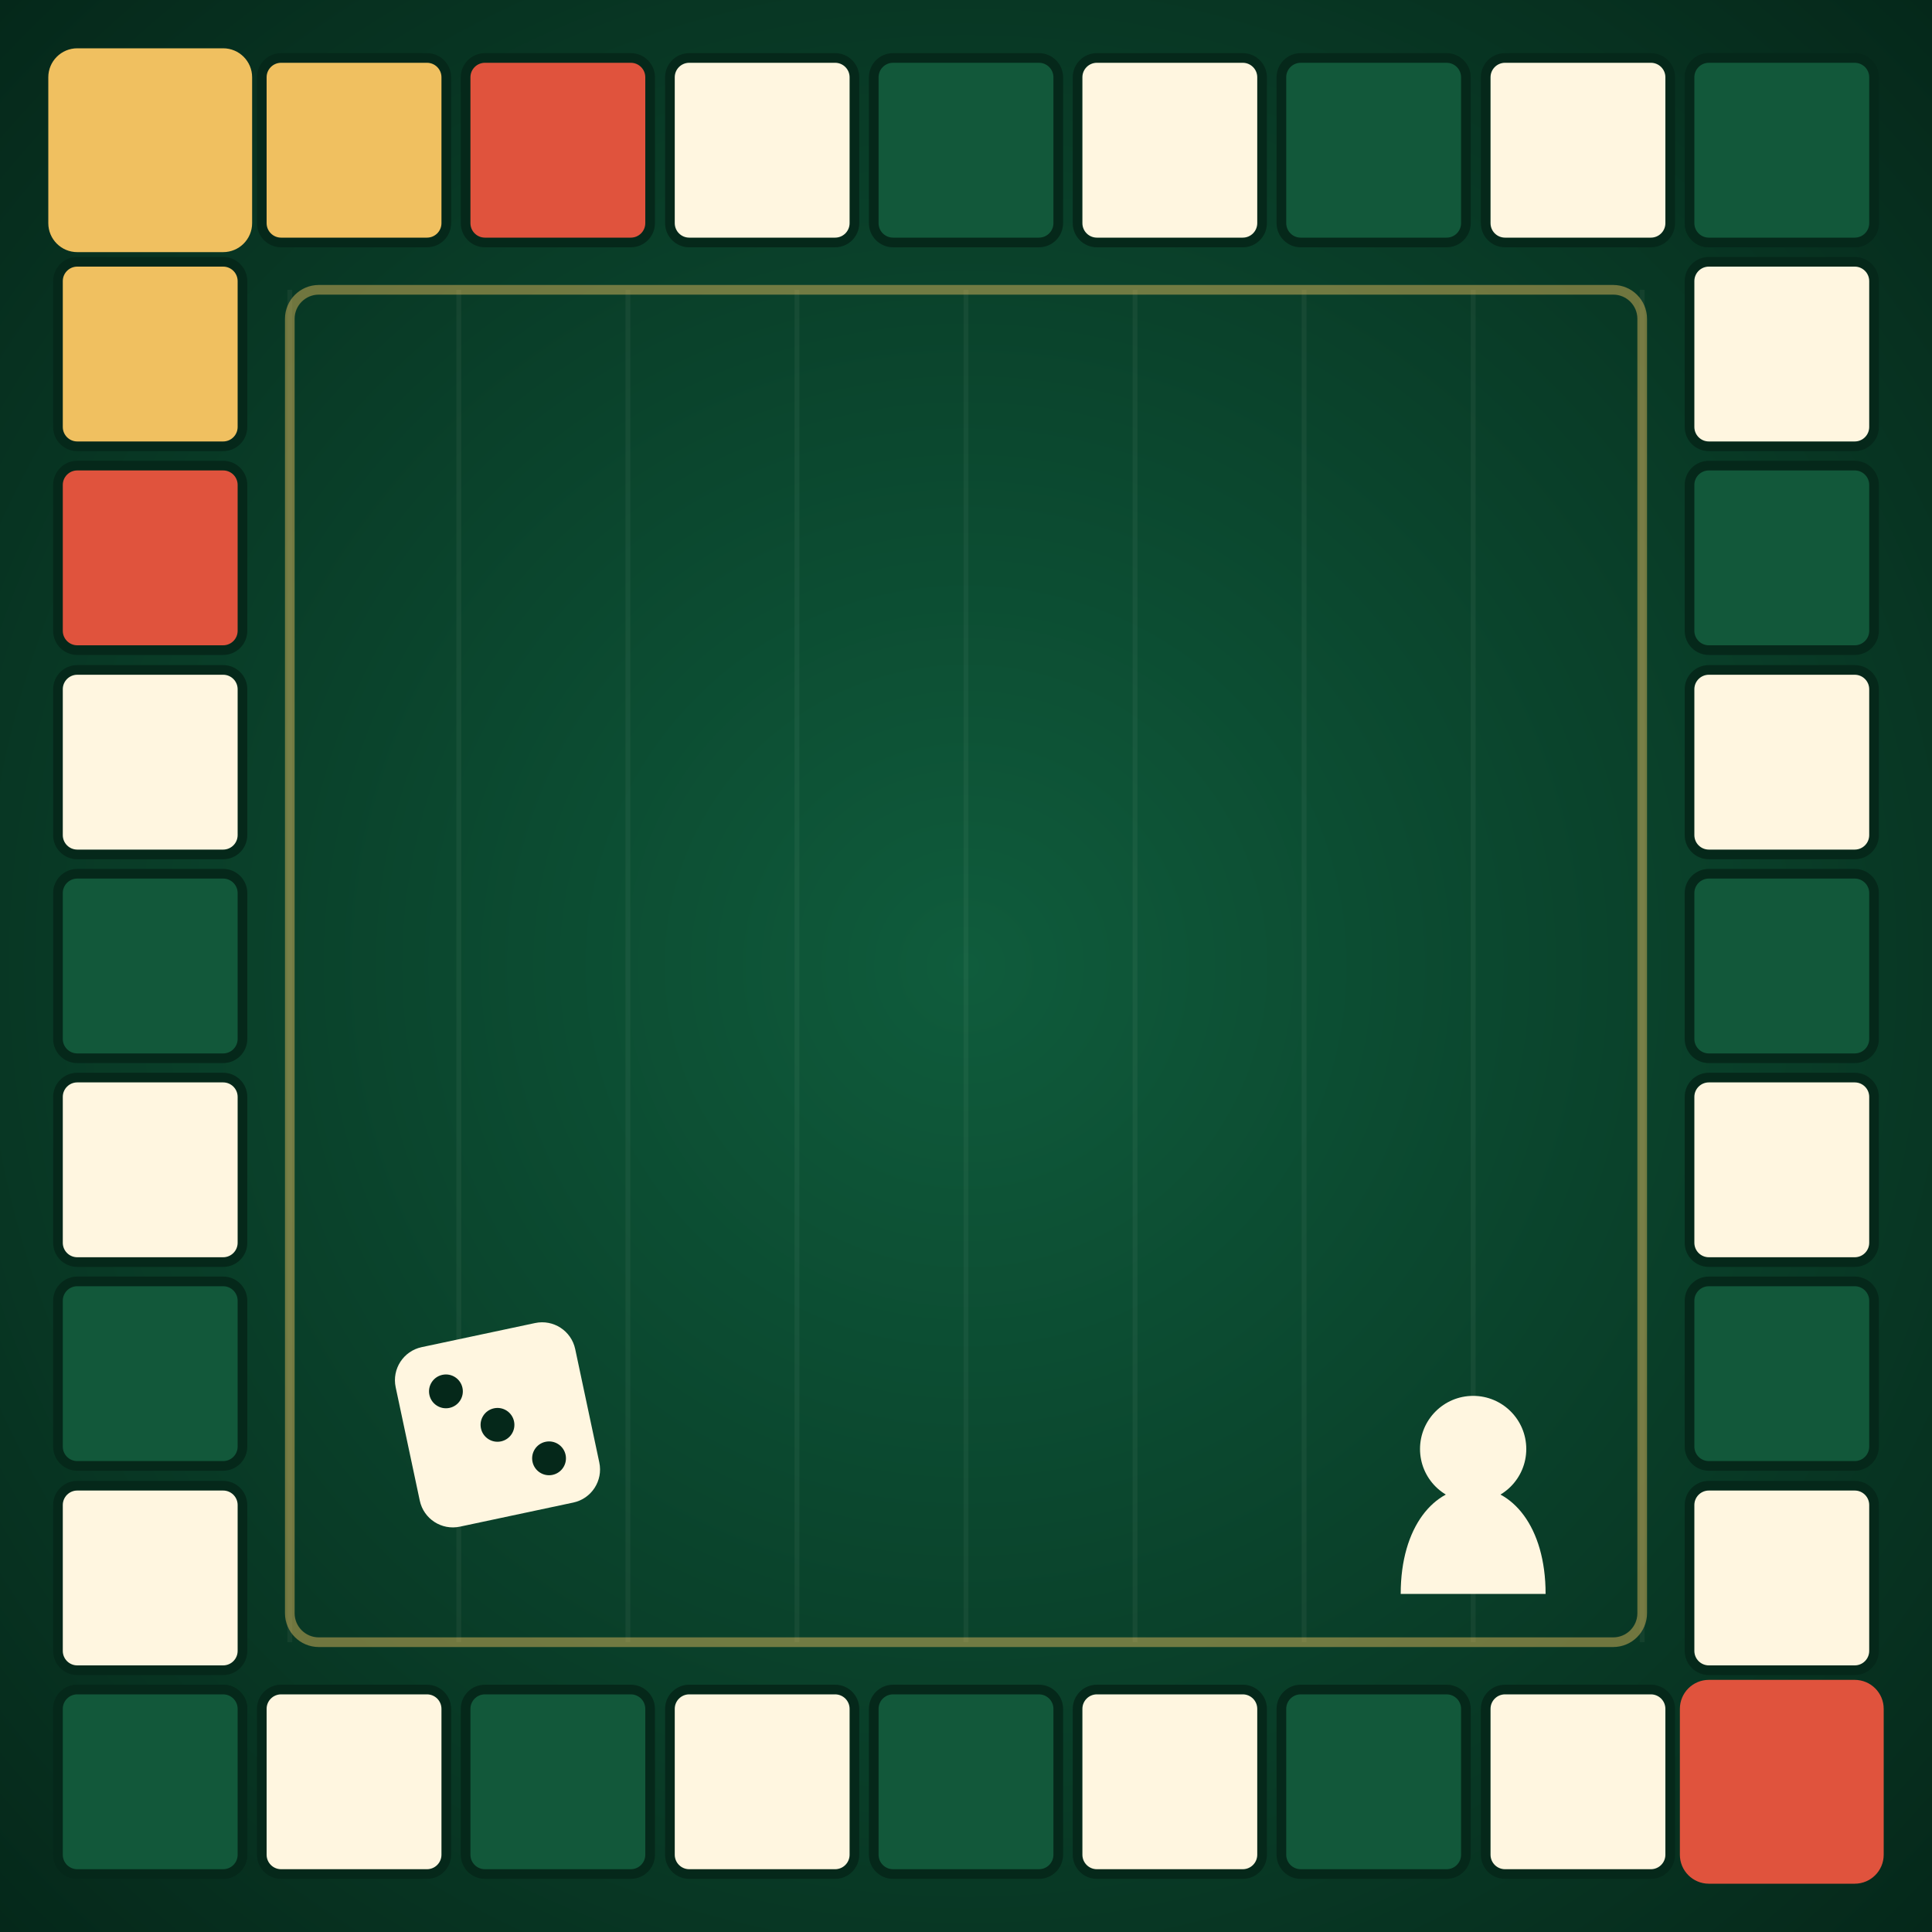
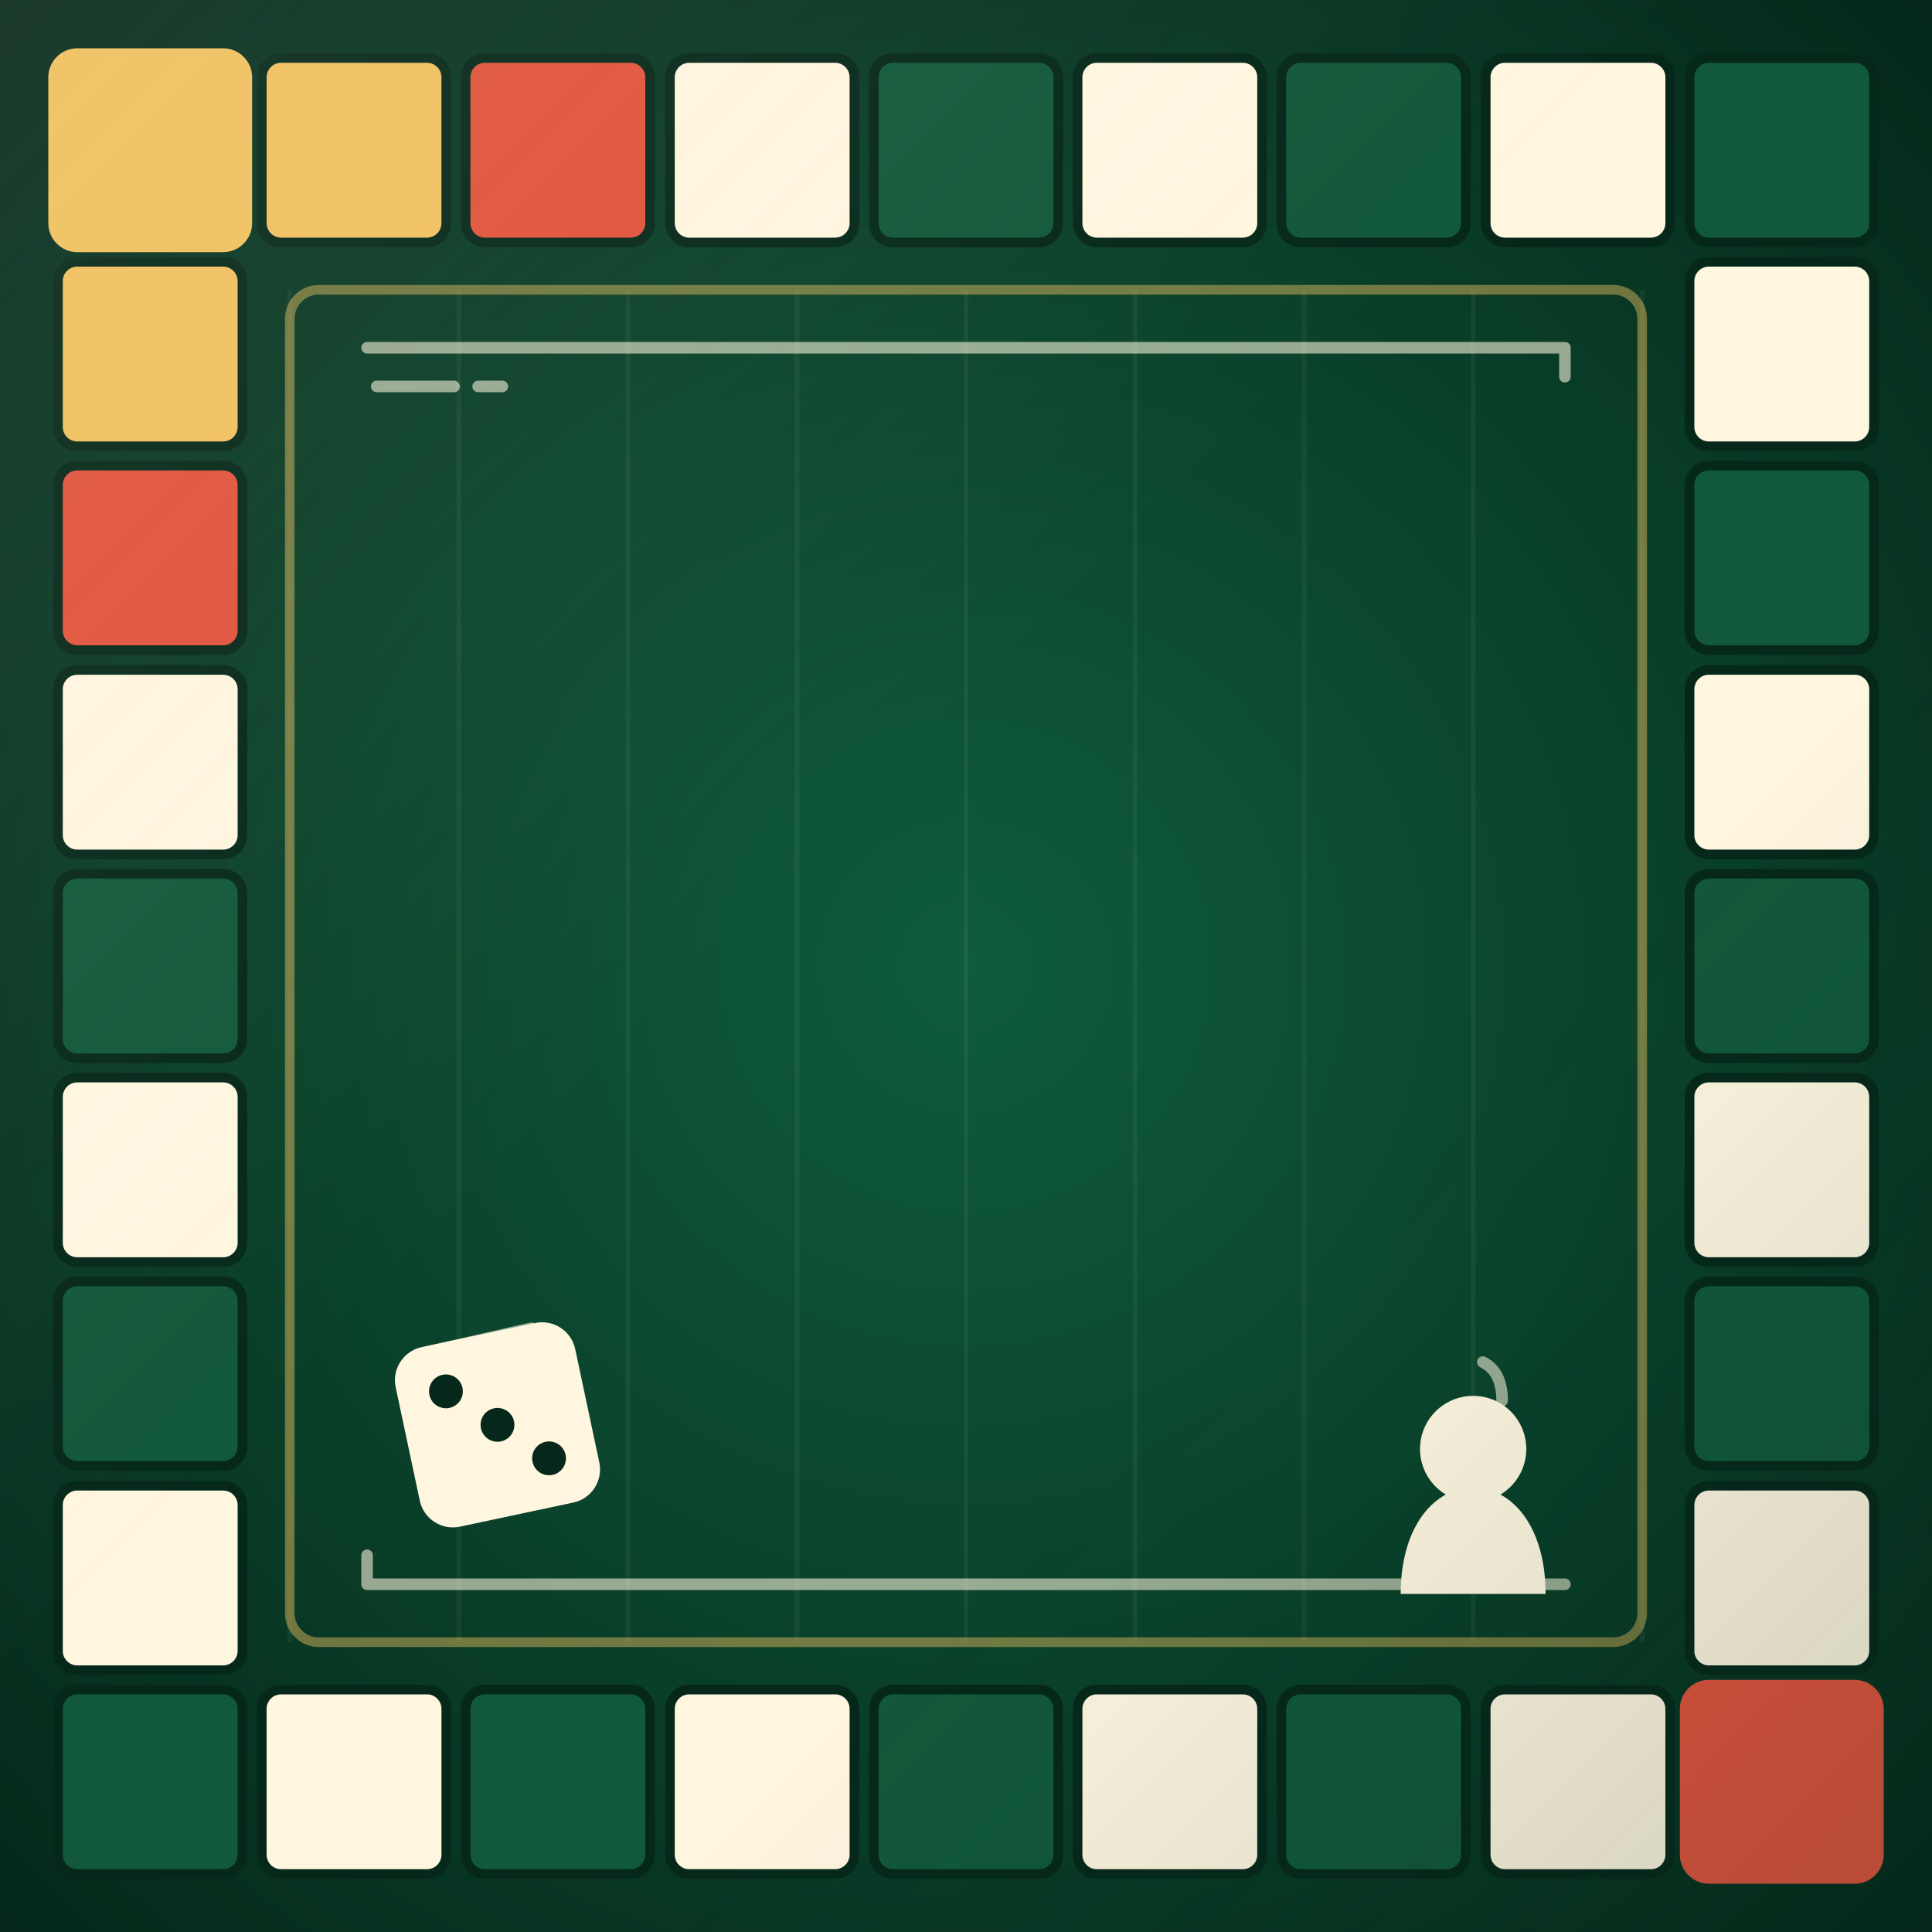
<svg xmlns="http://www.w3.org/2000/svg" viewBox="0 0 400 400" preserveAspectRatio="xMidYMid slice">
  <defs>
    <radialGradient id="felt" cx="0.5" cy="0.5" r="0.7">
      <stop offset="0" stop-color="#0f5c3c" stop-opacity="1" />
      <stop offset="1" stop-color="#05281a" stop-opacity="1" />
    </radialGradient>
  </defs>
  <rect x="0" y="0" width="400" height="400" fill="url(#felt)" />
  <line x1="60" y1="60" x2="60" y2="340" stroke="#fff6e0" stroke-width="1" opacity="0.05" />
  <line x1="95" y1="60" x2="95" y2="340" stroke="#fff6e0" stroke-width="1" opacity="0.05" />
  <line x1="130" y1="60" x2="130" y2="340" stroke="#fff6e0" stroke-width="1" opacity="0.05" />
  <line x1="165" y1="60" x2="165" y2="340" stroke="#fff6e0" stroke-width="1" opacity="0.05" />
  <line x1="200" y1="60" x2="200" y2="340" stroke="#fff6e0" stroke-width="1" opacity="0.05" />
  <line x1="235" y1="60" x2="235" y2="340" stroke="#fff6e0" stroke-width="1" opacity="0.05" />
  <line x1="270" y1="60" x2="270" y2="340" stroke="#fff6e0" stroke-width="1" opacity="0.05" />
  <line x1="305" y1="60" x2="305" y2="340" stroke="#fff6e0" stroke-width="1" opacity="0.05" />
  <line x1="340" y1="60" x2="340" y2="340" stroke="#fff6e0" stroke-width="1" opacity="0.05" />
  <rect x="60" y="60" width="280" height="280" fill="none" stroke="#f0c060" stroke-width="2" opacity="0.45" rx="6" />
  <rect x="12" y="12" width="38.2" height="38.2" fill="#e0533d" rx="4" stroke="#05281a" stroke-width="2" />
  <rect x="12" y="349.8" width="38.2" height="38.2" fill="#12583a" rx="4" stroke="#05281a" stroke-width="2" />
  <rect x="12" y="12" width="38.2" height="38.2" fill="#e0533d" rx="4" stroke="#05281a" stroke-width="2" />
  <rect x="349.8" y="12" width="38.2" height="38.2" fill="#12583a" rx="4" stroke="#05281a" stroke-width="2" />
  <rect x="54.2" y="12" width="38.2" height="38.2" fill="#f0c060" rx="4" stroke="#05281a" stroke-width="2" />
  <rect x="54.2" y="349.8" width="38.2" height="38.2" fill="#fff6e0" rx="4" stroke="#05281a" stroke-width="2" />
  <rect x="12" y="54.2" width="38.2" height="38.2" fill="#f0c060" rx="4" stroke="#05281a" stroke-width="2" />
  <rect x="349.8" y="54.2" width="38.2" height="38.2" fill="#fff6e0" rx="4" stroke="#05281a" stroke-width="2" />
  <rect x="96.4" y="12" width="38.2" height="38.2" fill="#e0533d" rx="4" stroke="#05281a" stroke-width="2" />
  <rect x="96.4" y="349.8" width="38.2" height="38.2" fill="#12583a" rx="4" stroke="#05281a" stroke-width="2" />
  <rect x="12" y="96.4" width="38.2" height="38.2" fill="#e0533d" rx="4" stroke="#05281a" stroke-width="2" />
  <rect x="349.8" y="96.4" width="38.2" height="38.2" fill="#12583a" rx="4" stroke="#05281a" stroke-width="2" />
  <rect x="138.7" y="12" width="38.2" height="38.2" fill="#fff6e0" rx="4" stroke="#05281a" stroke-width="2" />
  <rect x="138.7" y="349.8" width="38.2" height="38.2" fill="#fff6e0" rx="4" stroke="#05281a" stroke-width="2" />
  <rect x="12" y="138.7" width="38.2" height="38.2" fill="#fff6e0" rx="4" stroke="#05281a" stroke-width="2" />
  <rect x="349.8" y="138.7" width="38.2" height="38.2" fill="#fff6e0" rx="4" stroke="#05281a" stroke-width="2" />
  <rect x="180.9" y="12" width="38.2" height="38.2" fill="#12583a" rx="4" stroke="#05281a" stroke-width="2" />
  <rect x="180.9" y="349.8" width="38.2" height="38.2" fill="#12583a" rx="4" stroke="#05281a" stroke-width="2" />
  <rect x="12" y="180.9" width="38.2" height="38.2" fill="#12583a" rx="4" stroke="#05281a" stroke-width="2" />
  <rect x="349.8" y="180.9" width="38.2" height="38.2" fill="#12583a" rx="4" stroke="#05281a" stroke-width="2" />
  <rect x="223.1" y="12" width="38.2" height="38.2" fill="#fff6e0" rx="4" stroke="#05281a" stroke-width="2" />
  <rect x="223.1" y="349.8" width="38.2" height="38.2" fill="#fff6e0" rx="4" stroke="#05281a" stroke-width="2" />
  <rect x="12" y="223.1" width="38.2" height="38.2" fill="#fff6e0" rx="4" stroke="#05281a" stroke-width="2" />
  <rect x="349.8" y="223.1" width="38.2" height="38.2" fill="#fff6e0" rx="4" stroke="#05281a" stroke-width="2" />
  <rect x="265.3" y="12" width="38.2" height="38.2" fill="#12583a" rx="4" stroke="#05281a" stroke-width="2" />
  <rect x="265.3" y="349.8" width="38.2" height="38.2" fill="#12583a" rx="4" stroke="#05281a" stroke-width="2" />
  <rect x="12" y="265.3" width="38.2" height="38.2" fill="#12583a" rx="4" stroke="#05281a" stroke-width="2" />
  <rect x="349.8" y="265.3" width="38.2" height="38.2" fill="#12583a" rx="4" stroke="#05281a" stroke-width="2" />
  <rect x="307.6" y="12" width="38.2" height="38.2" fill="#fff6e0" rx="4" stroke="#05281a" stroke-width="2" />
  <rect x="307.6" y="349.8" width="38.2" height="38.2" fill="#fff6e0" rx="4" stroke="#05281a" stroke-width="2" />
  <rect x="12" y="307.6" width="38.2" height="38.2" fill="#fff6e0" rx="4" stroke="#05281a" stroke-width="2" />
  <rect x="349.8" y="307.6" width="38.2" height="38.2" fill="#fff6e0" rx="4" stroke="#05281a" stroke-width="2" />
  <rect x="349.8" y="12" width="38.2" height="38.2" fill="#12583a" rx="4" stroke="#05281a" stroke-width="2" />
  <rect x="349.8" y="349.8" width="38.2" height="38.2" fill="#12583a" rx="4" stroke="#05281a" stroke-width="2" />
  <rect x="12" y="349.8" width="38.2" height="38.2" fill="#12583a" rx="4" stroke="#05281a" stroke-width="2" />
  <rect x="349.8" y="349.8" width="38.2" height="38.2" fill="#12583a" rx="4" stroke="#05281a" stroke-width="2" />
  <rect x="10" y="10" width="42.2" height="42.2" fill="#f0c060" rx="6" />
  <rect x="347.8" y="347.8" width="42.2" height="42.2" fill="#e0533d" rx="6" />
  <circle cx="305" cy="300" r="11" fill="#fff6e0" />
  <path d="M290 330c0-14 7-22 15-22s15 8 15 22z" fill="#fff6e0" />
  <rect x="84" y="276" width="38" height="38" fill="#fff6e0" rx="7" transform="rotate(-12 103 295)" />
  <circle cx="94" cy="286" r="3.5" fill="#05281a" transform="rotate(-12 103 295)" />
  <circle cx="103" cy="295" r="3.5" fill="#05281a" transform="rotate(-12 103 295)" />
  <circle cx="112" cy="304" r="3.5" fill="#05281a" transform="rotate(-12 103 295)" />
+   <path d="M76 72H324V78 M76 322v6h248 M78 80h16m5 0h5 M307 282q4 2 4 8 M88 280l22-5" fill="none" stroke="#fff6e0" stroke-width="2.4" stroke-linecap="round" stroke-linejoin="round" opacity="0.58" />
+   <defs>
+     <linearGradient id="print-wash" x1="0" y1="0" x2="1" y2="1">
+       <stop offset="0" stop-color="#fff6e0" stop-opacity="0.09" />
+       <stop offset="0.44" stop-color="#fff6e0" stop-opacity="0" />
+       <stop offset="0.66" stop-color="#05281a" stop-opacity="0" />
+       <stop offset="1" stop-color="#05281a" stop-opacity="0.2" />
+     </linearGradient>
+   </defs>
+   <rect x="0" y="0" width="400" height="400" fill="url(#print-wash)" />
</svg>
